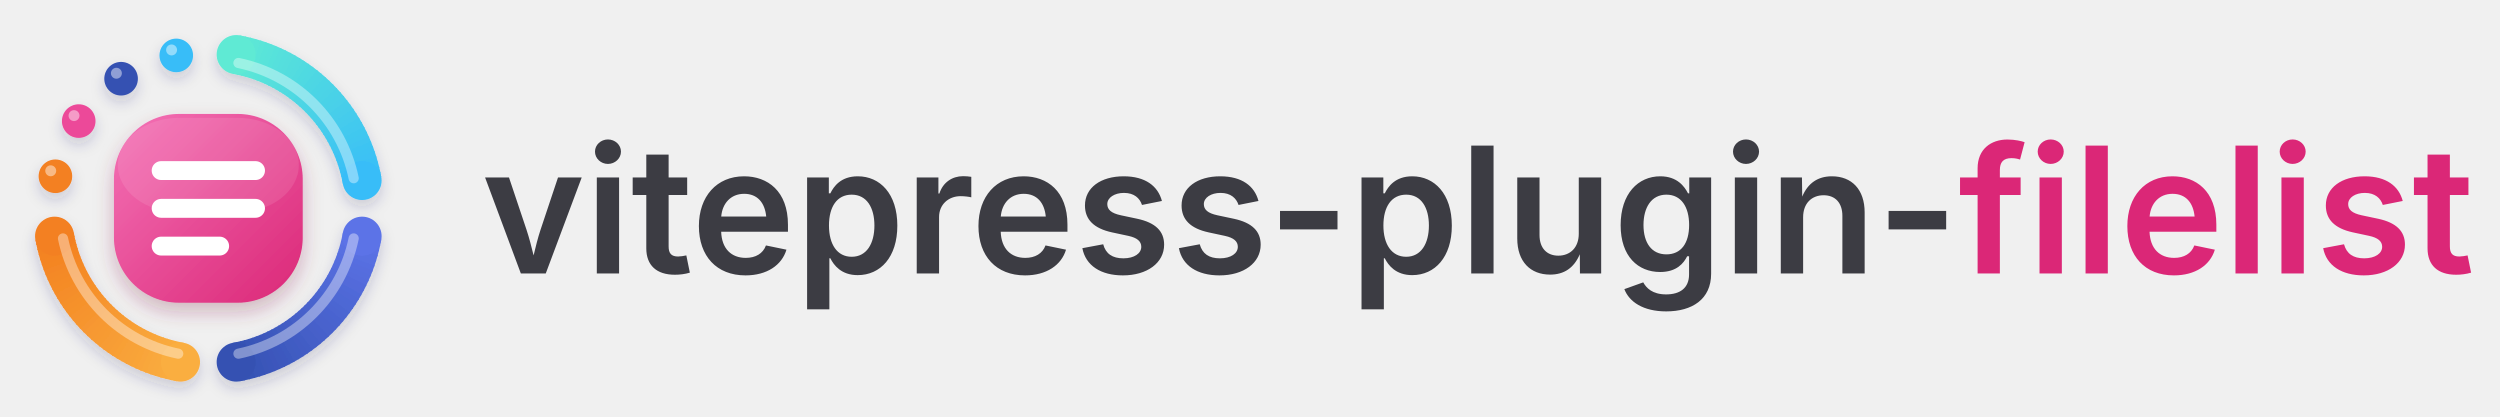
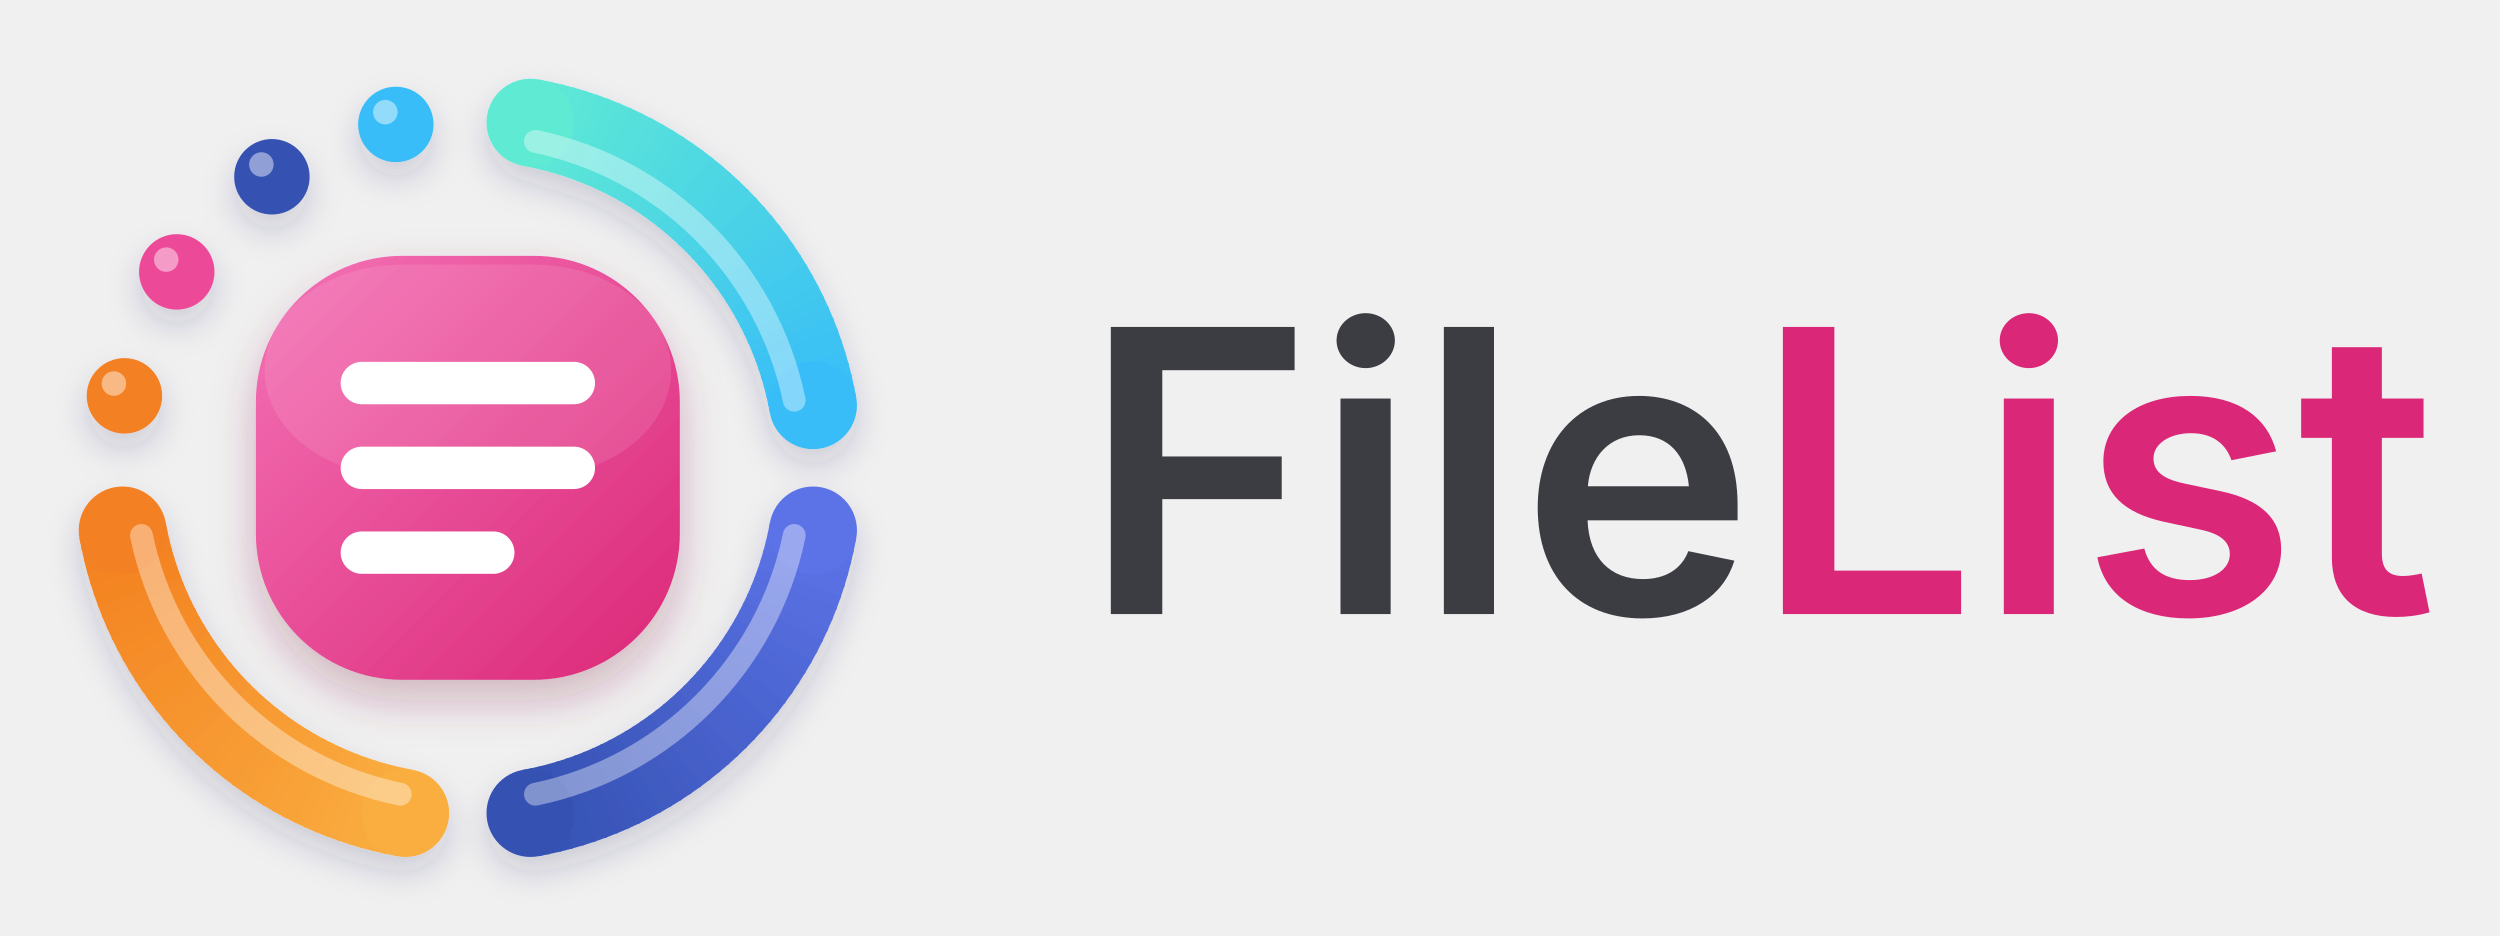
- <svg xmlns="http://www.w3.org/2000/svg" viewBox="0 0 384 64" width="768" height="128">
+ <svg xmlns="http://www.w3.org/2000/svg" viewBox="0 0 171 64" width="342" height="128">
  <svg x="0" y="0" width="64" height="64" viewBox="0 0 64 64">
    <defs>
      <filter id="wlrs" x="-20%" y="-20%" width="140%" height="140%">
        <feDropShadow dx="0" dy="1.1" stdDeviation="1.1" flood-color="#1e2a6b" flood-opacity="0.18" />
      </filter>
      <linearGradient id="wlc" x1="0" y1="0" x2="1" y2="1">
        <stop offset="0" stop-color="#f472b6" />
        <stop offset="1" stop-color="#db2777" />
      </linearGradient>
      <filter id="wlcs" x="-30%" y="-30%" width="160%" height="160%">
        <feDropShadow dx="0" dy="1.4" stdDeviation="1.5" flood-color="#831843" flood-opacity="0.28" />
      </filter>
    </defs>
    <g filter="url(#wlrs)">
      <path d="M36.277 8.384A24 24 0 0 1 37.155 8.560" stroke="#5ee9d4" stroke-width="6" fill="none" />
      <path d="M36.991 8.525A24 24 0 0 1 37.863 8.727" stroke="#5de8d5" stroke-width="6" fill="none" />
      <path d="M37.700 8.687A24 24 0 0 1 38.565 8.915" stroke="#5ce7d6" stroke-width="6" fill="none" />
      <path d="M38.404 8.870A24 24 0 0 1 39.262 9.125" stroke="#5be6d7" stroke-width="6" fill="none" />
      <path d="M39.102 9.075A24 24 0 0 1 39.952 9.356" stroke="#5ae5d8" stroke-width="6" fill="none" />
      <path d="M39.793 9.301A24 24 0 0 1 40.634 9.607" stroke="#59e4d9" stroke-width="6" fill="none" />
      <path d="M40.478 9.547A24 24 0 0 1 41.309 9.879" stroke="#58e3da" stroke-width="6" fill="none" />
      <path d="M41.154 9.814A24 24 0 0 1 41.975 10.171" stroke="#57e2db" stroke-width="6" fill="none" />
      <path d="M41.823 10.102A24 24 0 0 1 42.632 10.484" stroke="#56e0dc" stroke-width="6" fill="none" />
      <path d="M42.482 10.410A24 24 0 0 1 43.279 10.816" stroke="#55dfdd" stroke-width="6" fill="none" />
      <path d="M43.131 10.737A24 24 0 0 1 43.916 11.167" stroke="#54dedd" stroke-width="6" fill="none" />
      <path d="M43.771 11.085A24 24 0 0 1 44.542 11.538" stroke="#53ddde" stroke-width="6" fill="none" />
      <path d="M44.399 11.451A24 24 0 0 1 45.157 11.928" stroke="#52dcdf" stroke-width="6" fill="none" />
      <path d="M45.016 11.836A24 24 0 0 1 45.759 12.335" stroke="#51dbe0" stroke-width="6" fill="none" />
      <path d="M45.621 12.240A24 24 0 0 1 46.349 12.761" stroke="#50dae1" stroke-width="6" fill="none" />
      <path d="M46.214 12.662A24 24 0 0 1 46.925 13.205" stroke="#4fd9e2" stroke-width="6" fill="none" />
      <path d="M46.793 13.101A24 24 0 0 1 47.488 13.666" stroke="#4ed7e3" stroke-width="6" fill="none" />
      <path d="M47.359 13.558A24 24 0 0 1 48.036 14.144" stroke="#4dd6e4" stroke-width="6" fill="none" />
      <path d="M47.911 14.032A24 24 0 0 1 48.570 14.638" stroke="#4cd5e5" stroke-width="6" fill="none" />
      <path d="M48.448 14.523A24 24 0 0 1 49.089 15.148" stroke="#4bd4e6" stroke-width="6" fill="none" />
      <path d="M48.971 15.029A24 24 0 0 1 49.591 15.674" stroke="#4bd3e6" stroke-width="6" fill="none" />
      <path d="M49.477 15.552A24 24 0 0 1 50.078 16.215" stroke="#4ad2e7" stroke-width="6" fill="none" />
      <path d="M49.968 16.089A24 24 0 0 1 50.548 16.770" stroke="#49d1e8" stroke-width="6" fill="none" />
      <path d="M50.442 16.641A24 24 0 0 1 51.001 17.339" stroke="#48d0e9" stroke-width="6" fill="none" />
      <path d="M50.899 17.207A24 24 0 0 1 51.437 17.922" stroke="#47ceea" stroke-width="6" fill="none" />
      <path d="M51.338 17.786A24 24 0 0 1 51.855 18.517" stroke="#46cdeb" stroke-width="6" fill="none" />
      <path d="M51.760 18.379A24 24 0 0 1 52.254 19.125" stroke="#45ccec" stroke-width="6" fill="none" />
      <path d="M52.164 18.984A24 24 0 0 1 52.635 19.745" stroke="#44cbed" stroke-width="6" fill="none" />
      <path d="M52.549 19.601A24 24 0 0 1 52.997 20.376" stroke="#43caee" stroke-width="6" fill="none" />
      <path d="M52.915 20.229A24 24 0 0 1 53.340 21.017" stroke="#42c9ef" stroke-width="6" fill="none" />
      <path d="M53.263 20.869A24 24 0 0 1 53.663 21.669" stroke="#41c8ef" stroke-width="6" fill="none" />
      <path d="M53.590 21.518A24 24 0 0 1 53.966 22.331" stroke="#40c7f0" stroke-width="6" fill="none" />
      <path d="M53.898 22.177A24 24 0 0 1 54.249 23.001" stroke="#3fc5f1" stroke-width="6" fill="none" />
      <path d="M54.186 22.846A24 24 0 0 1 54.511 23.679" stroke="#3ec4f2" stroke-width="6" fill="none" />
      <path d="M54.453 23.522A24 24 0 0 1 54.753 24.365" stroke="#3dc3f3" stroke-width="6" fill="none" />
      <path d="M54.699 24.207A24 24 0 0 1 54.974 25.058" stroke="#3cc2f4" stroke-width="6" fill="none" />
      <path d="M54.925 24.898A24 24 0 0 1 55.174 25.758" stroke="#3bc1f5" stroke-width="6" fill="none" />
      <path d="M55.130 25.596A24 24 0 0 1 55.353 26.463" stroke="#3ac0f6" stroke-width="6" fill="none" />
      <path d="M55.313 26.300A24 24 0 0 1 55.510 27.173" stroke="#39bff7" stroke-width="6" fill="none" />
      <path d="M55.475 27.009A24 24 0 0 1 55.616 27.723" stroke="#38bef8" stroke-width="6" fill="none" />
      <circle cx="36.277" cy="8.384" r="3.0" fill="#5eead4" />
      <circle cx="55.616" cy="27.723" r="3.0" fill="#38bdf8" />
      <path d="M36.623 9.674A22.8 22.8 0 0 1 54.326 27.377" stroke="#fff" stroke-opacity="0.38" stroke-width="1.56" stroke-linecap="round" fill="none" />
      <path d="M55.616 36.277A24 24 0 0 1 55.440 37.155" stroke="#5c73e6" stroke-width="6" fill="none" />
      <path d="M55.475 36.991A24 24 0 0 1 55.273 37.863" stroke="#5a72e5" stroke-width="6" fill="none" />
      <path d="M55.313 37.700A24 24 0 0 1 55.085 38.565" stroke="#5a71e4" stroke-width="6" fill="none" />
      <path d="M55.130 38.404A24 24 0 0 1 54.875 39.262" stroke="#5870e2" stroke-width="6" fill="none" />
      <path d="M54.925 39.102A24 24 0 0 1 54.644 39.952" stroke="#586fe1" stroke-width="6" fill="none" />
      <path d="M54.699 39.793A24 24 0 0 1 54.393 40.634" stroke="#566ee0" stroke-width="6" fill="none" />
      <path d="M54.453 40.478A24 24 0 0 1 54.121 41.309" stroke="#566dde" stroke-width="6" fill="none" />
      <path d="M54.186 41.154A24 24 0 0 1 53.829 41.975" stroke="#546ddd" stroke-width="6" fill="none" />
      <path d="M53.898 41.823A24 24 0 0 1 53.516 42.632" stroke="#546cdc" stroke-width="6" fill="none" />
      <path d="M53.590 42.482A24 24 0 0 1 53.184 43.279" stroke="#526bda" stroke-width="6" fill="none" />
      <path d="M53.263 43.131A24 24 0 0 1 52.833 43.916" stroke="#526ad9" stroke-width="6" fill="none" />
      <path d="M52.915 43.771A24 24 0 0 1 52.462 44.542" stroke="#5069d8" stroke-width="6" fill="none" />
      <path d="M52.549 44.399A24 24 0 0 1 52.072 45.157" stroke="#5068d6" stroke-width="6" fill="none" />
      <path d="M52.164 45.016A24 24 0 0 1 51.665 45.759" stroke="#4e68d5" stroke-width="6" fill="none" />
      <path d="M51.760 45.621A24 24 0 0 1 51.239 46.349" stroke="#4e67d4" stroke-width="6" fill="none" />
      <path d="M51.338 46.214A24 24 0 0 1 50.795 46.925" stroke="#4c66d2" stroke-width="6" fill="none" />
      <path d="M50.899 46.793A24 24 0 0 1 50.334 47.488" stroke="#4c65d1" stroke-width="6" fill="none" />
      <path d="M50.442 47.359A24 24 0 0 1 49.856 48.036" stroke="#4a64d0" stroke-width="6" fill="none" />
      <path d="M49.968 47.911A24 24 0 0 1 49.362 48.570" stroke="#4a63ce" stroke-width="6" fill="none" />
      <path d="M49.477 48.448A24 24 0 0 1 48.852 49.089" stroke="#4862cd" stroke-width="6" fill="none" />
      <path d="M48.971 48.971A24 24 0 0 1 48.326 49.591" stroke="#4862cc" stroke-width="6" fill="none" />
      <path d="M48.448 49.477A24 24 0 0 1 47.785 50.078" stroke="#4661cb" stroke-width="6" fill="none" />
      <path d="M47.911 49.968A24 24 0 0 1 47.230 50.548" stroke="#4660c9" stroke-width="6" fill="none" />
      <path d="M47.359 50.442A24 24 0 0 1 46.661 51.001" stroke="#445fc8" stroke-width="6" fill="none" />
      <path d="M46.793 50.899A24 24 0 0 1 46.078 51.437" stroke="#445ec7" stroke-width="6" fill="none" />
      <path d="M46.214 51.338A24 24 0 0 1 45.483 51.855" stroke="#425dc5" stroke-width="6" fill="none" />
      <path d="M45.621 51.760A24 24 0 0 1 44.875 52.254" stroke="#425cc4" stroke-width="6" fill="none" />
      <path d="M45.016 52.164A24 24 0 0 1 44.255 52.635" stroke="#405cc3" stroke-width="6" fill="none" />
      <path d="M44.399 52.549A24 24 0 0 1 43.624 52.997" stroke="#405bc1" stroke-width="6" fill="none" />
      <path d="M43.771 52.915A24 24 0 0 1 42.983 53.340" stroke="#3e5ac0" stroke-width="6" fill="none" />
      <path d="M43.131 53.263A24 24 0 0 1 42.331 53.663" stroke="#3e59bf" stroke-width="6" fill="none" />
      <path d="M42.482 53.590A24 24 0 0 1 41.669 53.966" stroke="#3c58bd" stroke-width="6" fill="none" />
      <path d="M41.823 53.898A24 24 0 0 1 40.999 54.249" stroke="#3c57bc" stroke-width="6" fill="none" />
      <path d="M41.154 54.186A24 24 0 0 1 40.321 54.511" stroke="#3a57bb" stroke-width="6" fill="none" />
      <path d="M40.478 54.453A24 24 0 0 1 39.635 54.753" stroke="#3a56b9" stroke-width="6" fill="none" />
      <path d="M39.793 54.699A24 24 0 0 1 38.942 54.974" stroke="#3855b8" stroke-width="6" fill="none" />
      <path d="M39.102 54.925A24 24 0 0 1 38.242 55.174" stroke="#3854b7" stroke-width="6" fill="none" />
      <path d="M38.404 55.130A24 24 0 0 1 37.537 55.353" stroke="#3653b5" stroke-width="6" fill="none" />
      <path d="M37.700 55.313A24 24 0 0 1 36.827 55.510" stroke="#3652b4" stroke-width="6" fill="none" />
      <path d="M36.991 55.475A24 24 0 0 1 36.277 55.616" stroke="#3451b3" stroke-width="6" fill="none" />
      <circle cx="55.616" cy="36.277" r="3.0" fill="#5c73e7" />
      <circle cx="36.277" cy="55.616" r="3.0" fill="#3451b2" />
      <path d="M54.326 36.623A22.8 22.8 0 0 1 36.623 54.326" stroke="#fff" stroke-opacity="0.38" stroke-width="1.56" stroke-linecap="round" fill="none" />
      <path d="M27.723 55.616A24 24 0 0 1 26.845 55.440" stroke="#faad40" stroke-width="6" fill="none" />
      <path d="M27.009 55.475A24 24 0 0 1 26.137 55.273" stroke="#faac3f" stroke-width="6" fill="none" />
      <path d="M26.300 55.313A24 24 0 0 1 25.435 55.085" stroke="#faab3e" stroke-width="6" fill="none" />
      <path d="M25.596 55.130A24 24 0 0 1 24.738 54.875" stroke="#f9aa3d" stroke-width="6" fill="none" />
      <path d="M24.898 54.925A24 24 0 0 1 24.048 54.644" stroke="#f9a93c" stroke-width="6" fill="none" />
      <path d="M24.207 54.699A24 24 0 0 1 23.366 54.393" stroke="#f9a83c" stroke-width="6" fill="none" />
      <path d="M23.522 54.453A24 24 0 0 1 22.691 54.121" stroke="#f9a73b" stroke-width="6" fill="none" />
      <path d="M22.846 54.186A24 24 0 0 1 22.025 53.829" stroke="#f9a53a" stroke-width="6" fill="none" />
      <path d="M22.177 53.898A24 24 0 0 1 21.368 53.516" stroke="#f9a439" stroke-width="6" fill="none" />
      <path d="M21.518 53.590A24 24 0 0 1 20.721 53.184" stroke="#f8a338" stroke-width="6" fill="none" />
      <path d="M20.869 53.263A24 24 0 0 1 20.084 52.833" stroke="#f8a238" stroke-width="6" fill="none" />
      <path d="M20.229 52.915A24 24 0 0 1 19.458 52.462" stroke="#f8a137" stroke-width="6" fill="none" />
      <path d="M19.601 52.549A24 24 0 0 1 18.843 52.072" stroke="#f8a036" stroke-width="6" fill="none" />
      <path d="M18.984 52.164A24 24 0 0 1 18.241 51.665" stroke="#f89e35" stroke-width="6" fill="none" />
      <path d="M18.379 51.760A24 24 0 0 1 17.651 51.239" stroke="#f79d34" stroke-width="6" fill="none" />
      <path d="M17.786 51.338A24 24 0 0 1 17.075 50.795" stroke="#f79c34" stroke-width="6" fill="none" />
      <path d="M17.207 50.899A24 24 0 0 1 16.512 50.334" stroke="#f79b33" stroke-width="6" fill="none" />
      <path d="M16.641 50.442A24 24 0 0 1 15.964 49.856" stroke="#f79a32" stroke-width="6" fill="none" />
      <path d="M16.089 49.968A24 24 0 0 1 15.430 49.362" stroke="#f79931" stroke-width="6" fill="none" />
      <path d="M15.552 49.477A24 24 0 0 1 14.911 48.852" stroke="#f79830" stroke-width="6" fill="none" />
      <path d="M15.029 48.971A24 24 0 0 1 14.409 48.326" stroke="#f69630" stroke-width="6" fill="none" />
      <path d="M14.523 48.448A24 24 0 0 1 13.922 47.785" stroke="#f6952f" stroke-width="6" fill="none" />
      <path d="M14.032 47.911A24 24 0 0 1 13.452 47.230" stroke="#f6942e" stroke-width="6" fill="none" />
      <path d="M13.558 47.359A24 24 0 0 1 12.999 46.661" stroke="#f6932d" stroke-width="6" fill="none" />
      <path d="M13.101 46.793A24 24 0 0 1 12.563 46.078" stroke="#f6922c" stroke-width="6" fill="none" />
      <path d="M12.662 46.214A24 24 0 0 1 12.145 45.483" stroke="#f6912c" stroke-width="6" fill="none" />
      <path d="M12.240 45.621A24 24 0 0 1 11.746 44.875" stroke="#f5902b" stroke-width="6" fill="none" />
      <path d="M11.836 45.016A24 24 0 0 1 11.365 44.255" stroke="#f58e2a" stroke-width="6" fill="none" />
      <path d="M11.451 44.399A24 24 0 0 1 11.003 43.624" stroke="#f58d29" stroke-width="6" fill="none" />
      <path d="M11.085 43.771A24 24 0 0 1 10.660 42.983" stroke="#f58c28" stroke-width="6" fill="none" />
      <path d="M10.737 43.131A24 24 0 0 1 10.337 42.331" stroke="#f58b28" stroke-width="6" fill="none" />
      <path d="M10.410 42.482A24 24 0 0 1 10.034 41.669" stroke="#f48a27" stroke-width="6" fill="none" />
      <path d="M10.102 41.823A24 24 0 0 1 9.751 40.999" stroke="#f48926" stroke-width="6" fill="none" />
      <path d="M9.814 41.154A24 24 0 0 1 9.489 40.321" stroke="#f48725" stroke-width="6" fill="none" />
      <path d="M9.547 40.478A24 24 0 0 1 9.247 39.635" stroke="#f48624" stroke-width="6" fill="none" />
      <path d="M9.301 39.793A24 24 0 0 1 9.026 38.942" stroke="#f48524" stroke-width="6" fill="none" />
      <path d="M9.075 39.102A24 24 0 0 1 8.826 38.242" stroke="#f48423" stroke-width="6" fill="none" />
      <path d="M8.870 38.404A24 24 0 0 1 8.647 37.537" stroke="#f38322" stroke-width="6" fill="none" />
      <path d="M8.687 37.700A24 24 0 0 1 8.490 36.827" stroke="#f38221" stroke-width="6" fill="none" />
      <path d="M8.525 36.991A24 24 0 0 1 8.384 36.277" stroke="#f38120" stroke-width="6" fill="none" />
      <circle cx="27.723" cy="55.616" r="3.0" fill="#faae40" />
      <circle cx="8.384" cy="36.277" r="3.0" fill="#f38020" />
      <path d="M27.377 54.326A22.8 22.8 0 0 1 9.674 36.623" stroke="#fff" stroke-opacity="0.38" stroke-width="1.56" stroke-linecap="round" fill="none" />
      <circle cx="8.511" cy="27.075" r="2.58" fill="#f38020" />
      <circle cx="7.791" cy="26.235" r="0.84" fill="#fff" fill-opacity="0.45" />
      <circle cx="12.091" cy="18.598" r="2.58" fill="#ec4899" />
      <circle cx="11.371" cy="17.758" r="0.84" fill="#fff" fill-opacity="0.45" />
      <circle cx="18.598" cy="12.091" r="2.58" fill="#3451b2" />
      <circle cx="17.878" cy="11.251" r="0.84" fill="#fff" fill-opacity="0.45" />
      <circle cx="27.075" cy="8.511" r="2.58" fill="#38bdf8" />
      <circle cx="26.355" cy="7.671" r="0.84" fill="#fff" fill-opacity="0.45" />
    </g>
    <rect x="17.5" y="17.5" width="29" height="29" rx="10" fill="url(#wlc)" filter="url(#wlcs)" />
    <rect x="18.1" y="18.1" width="27.8" height="14.5" rx="9.4" fill="#fff" fill-opacity="0.10" />
    <path d="M24.75 26.20h14.50M24.75 32h14.50M24.75 37.80h8.99" stroke="#fff" stroke-width="2.90" stroke-linecap="round" />
  </svg>
-   <path d="M80.00 42.00H83.83L89.35 27.26H85.71L83.03 35.28C82.60 36.58 82.28 37.90 81.96 39.23C81.63 37.89 81.30 36.58 80.87 35.28L78.18 27.26H74.51ZM91.67 42.00H95.09V27.26H91.67ZM93.38 25.18C94.47 25.18 95.38 24.33 95.38 23.29C95.38 22.25 94.47 21.42 93.38 21.42C92.29 21.42 91.39 22.25 91.39 23.29C91.39 24.33 92.29 25.18 93.38 25.18ZM105.55 27.26H102.70V23.75H99.27V27.26H97.18V29.95H99.27V38.14C99.27 40.75 100.84 42.20 103.66 42.20C104.39 42.20 105.21 42.11 105.96 41.88L105.42 39.23C105.09 39.31 104.48 39.40 104.16 39.40C103.12 39.40 102.70 38.92 102.70 37.85V29.95H105.55ZM114.51 42.30C117.80 42.30 120.09 40.73 120.80 38.35L117.65 37.70C117.19 38.95 116.06 39.61 114.55 39.61C112.35 39.61 110.86 38.22 110.77 35.59H121.03V34.51C121.03 29.34 117.89 27.08 114.29 27.08C110.07 27.08 107.35 30.19 107.35 34.72C107.35 39.34 110.07 42.30 114.51 42.30ZM110.78 33.26C110.94 31.29 112.21 29.77 114.30 29.77C116.35 29.77 117.49 31.15 117.69 33.26ZM123.97 47.51H127.39V39.67H127.54C128.07 40.73 129.21 42.26 131.74 42.26C135.24 42.26 137.83 39.50 137.83 34.66C137.83 29.75 135.16 27.08 131.76 27.08C129.13 27.08 128.05 28.66 127.54 29.70H127.31V27.26H123.97ZM130.82 39.44C128.58 39.44 127.33 37.52 127.33 34.64C127.33 31.77 128.55 29.90 130.82 29.90C133.14 29.90 134.31 31.90 134.31 34.64C134.31 37.41 133.12 39.44 130.82 39.44ZM140.81 42.00H144.24V33.33C144.24 31.45 145.65 30.13 147.56 30.13C148.17 30.13 148.90 30.23 149.19 30.31V27.16C148.86 27.10 148.32 27.06 147.93 27.06C146.25 27.06 144.82 28.03 144.29 29.73H144.14V27.26H140.81ZM157.45 42.30C160.73 42.30 163.03 40.73 163.74 38.35L160.59 37.70C160.13 38.95 158.99 39.61 157.49 39.61C155.29 39.61 153.80 38.22 153.71 35.59H163.96V34.51C163.96 29.34 160.83 27.08 157.23 27.08C153.01 27.08 150.29 30.19 150.29 34.72C150.29 39.34 153.01 42.30 157.45 42.30ZM153.72 33.26C153.88 31.29 155.15 29.77 157.24 29.77C159.28 29.77 160.43 31.15 160.63 33.26ZM172.48 42.30C176.20 42.30 178.81 40.38 178.81 37.58C178.81 35.51 177.48 34.20 174.68 33.60L172.18 33.07C170.68 32.75 170.08 32.20 170.08 31.35C170.08 30.35 171.19 29.63 172.64 29.63C174.22 29.63 175.07 30.45 175.41 31.48L178.47 30.87C177.87 28.59 175.94 27.08 172.60 27.08C169.07 27.08 166.65 28.83 166.65 31.56C166.65 33.72 168.01 35.08 170.79 35.69L173.31 36.23C174.66 36.52 175.30 37.06 175.30 37.91C175.30 38.92 174.23 39.68 172.55 39.68C170.87 39.68 169.84 38.98 169.45 37.52L166.25 38.12C166.76 40.80 169.09 42.30 172.48 42.30ZM187.31 42.30C191.03 42.30 193.64 40.38 193.64 37.58C193.64 35.51 192.31 34.20 189.51 33.60L187.01 33.07C185.51 32.75 184.91 32.20 184.91 31.35C184.91 30.35 186.02 29.63 187.47 29.63C189.05 29.63 189.90 30.45 190.24 31.48L193.30 30.87C192.71 28.59 190.77 27.08 187.43 27.08C183.90 27.08 181.49 28.83 181.49 31.56C181.49 33.72 182.84 35.08 185.63 35.69L188.14 36.23C189.49 36.52 190.13 37.06 190.13 37.91C190.13 38.92 189.07 39.68 187.38 39.68C185.70 39.68 184.68 38.98 184.28 37.52L181.08 38.12C181.59 40.80 183.92 42.30 187.31 42.30ZM205.44 32.40H196.61V35.24H205.44ZM209.13 47.51H212.56V39.67H212.70C213.23 40.73 214.38 42.26 216.91 42.26C220.40 42.26 223.00 39.50 223.00 34.66C223.00 29.75 220.32 27.08 216.92 27.08C214.30 27.08 213.22 28.66 212.70 29.70H212.48V27.26H209.13ZM215.99 39.44C213.75 39.44 212.49 37.52 212.49 34.64C212.49 31.77 213.72 29.90 215.99 29.90C218.31 29.90 219.48 31.90 219.48 34.64C219.48 37.41 218.28 39.44 215.99 39.44ZM229.41 22.36H225.98V42.00H229.41ZM238.10 42.18C240.23 42.18 241.77 41.16 242.66 39.05L242.68 42.00H245.94V27.26H242.50V35.90C242.50 38.03 241.18 39.27 239.36 39.27C237.57 39.27 236.47 38.08 236.47 36.11V27.26H233.05V36.63C233.05 40.18 235.06 42.18 238.10 42.18ZM255.93 47.83C259.90 47.83 262.83 45.98 262.83 42.04V27.26H259.47V29.70H259.28C258.75 28.66 257.63 27.08 255.02 27.08C251.62 27.08 248.93 29.75 248.93 34.59C248.93 39.39 251.61 41.78 255.00 41.78C257.54 41.78 258.62 40.43 259.15 39.36H259.44V42.15C259.44 44.25 258.04 45.22 255.92 45.22C253.77 45.22 252.86 44.20 252.40 43.37L249.50 44.41C250.24 46.36 252.39 47.83 255.93 47.83ZM255.96 39.07C253.67 39.07 252.44 37.28 252.44 34.56C252.44 31.89 253.64 29.90 255.96 29.90C258.23 29.90 259.45 31.77 259.45 34.56C259.45 37.39 258.20 39.07 255.96 39.07ZM266.47 42.00H269.90V27.26H266.47ZM268.18 25.18C269.28 25.18 270.19 24.33 270.19 23.29C270.19 22.25 269.28 21.42 268.18 21.42C267.09 21.42 266.19 22.25 266.19 23.29C266.19 24.33 267.09 25.18 268.18 25.18ZM276.96 33.36C276.96 31.23 278.28 29.99 280.11 29.99C281.91 29.99 282.99 31.18 282.99 33.15V42.00H286.41V32.63C286.41 29.08 284.41 27.08 281.38 27.08C279.22 27.08 277.69 28.13 276.82 30.20L276.78 27.26H273.53V42.00H276.96ZM298.93 32.40H290.09V35.24H298.93Z" fill="#3c3c43" />
-   <path d="M310.37 27.26H307.18V26.11C307.18 24.95 307.68 24.29 308.97 24.29C309.54 24.29 309.99 24.41 310.28 24.51L310.98 21.84C310.53 21.68 309.55 21.43 308.34 21.43C305.81 21.43 303.76 22.91 303.76 25.85V27.26H301.06V29.95H303.76V42.00H307.18V29.95H310.37ZM313.27 42.00H316.70V27.26H313.27ZM314.98 25.18C316.08 25.18 316.99 24.33 316.99 23.29C316.99 22.25 316.08 21.42 314.98 21.42C313.89 21.42 312.99 22.25 312.99 23.29C312.99 24.33 313.89 25.18 314.98 25.18ZM323.76 22.36H320.34V42.00H323.76ZM333.91 42.30C337.20 42.30 339.49 40.73 340.20 38.35L337.05 37.70C336.59 38.95 335.46 39.61 333.95 39.61C331.75 39.61 330.26 38.22 330.17 35.59H340.43V34.51C340.43 29.34 337.29 27.08 333.69 27.08C329.47 27.08 326.76 30.19 326.76 34.72C326.76 39.34 329.47 42.30 333.91 42.30ZM330.18 33.26C330.34 31.29 331.61 29.77 333.70 29.77C335.75 29.77 336.89 31.15 337.09 33.26ZM346.79 22.36H343.37V42.00H346.79ZM350.43 42.00H353.86V27.26H350.43ZM352.15 25.18C353.24 25.18 354.15 24.33 354.15 23.29C354.15 22.25 353.24 21.42 352.15 21.42C351.05 21.42 350.16 22.25 350.16 23.29C350.16 24.33 351.05 25.18 352.15 25.18ZM363.08 42.30C366.79 42.30 369.40 40.38 369.40 37.58C369.40 35.51 368.07 34.20 365.28 33.60L362.77 33.07C361.27 32.75 360.68 32.20 360.68 31.35C360.68 30.35 361.78 29.63 363.23 29.63C364.82 29.63 365.66 30.45 366.00 31.48L369.06 30.87C368.47 28.59 366.53 27.08 363.20 27.08C359.66 27.08 357.25 28.83 357.25 31.56C357.25 33.72 358.61 35.08 361.39 35.69L363.91 36.23C365.25 36.52 365.90 37.06 365.90 37.91C365.90 38.92 364.83 39.68 363.14 39.68C361.47 39.68 360.44 38.98 360.04 37.52L356.84 38.12C357.35 40.80 359.69 42.30 363.08 42.30ZM379.15 27.26H376.30V23.75H372.87V27.26H370.78V29.95H372.87V38.14C372.87 40.75 374.44 42.20 377.26 42.20C377.99 42.20 378.80 42.11 379.56 41.88L379.02 39.23C378.69 39.31 378.08 39.40 377.76 39.40C376.72 39.40 376.30 38.92 376.30 37.85V29.95H379.15Z" fill="#db2777" />
+   <path d="M75.98 42.00H79.50V34.14H87.67V31.22H79.50V25.32H88.55V22.36H75.98ZM91.69 42.00H95.12V27.26H91.69ZM93.41 25.18C94.50 25.18 95.41 24.33 95.41 23.29C95.41 22.25 94.50 21.42 93.41 21.42C92.31 21.42 91.42 22.25 91.42 23.29C91.42 24.33 92.31 25.18 93.41 25.18ZM102.19 22.36H98.76V42.00H102.19ZM112.34 42.30C115.62 42.30 117.91 40.73 118.63 38.35L115.48 37.70C115.01 38.95 113.88 39.61 112.38 39.61C110.18 39.61 108.69 38.22 108.59 35.59H118.85V34.51C118.85 29.34 115.71 27.08 112.11 27.08C107.90 27.08 105.18 30.19 105.18 34.72C105.18 39.34 107.90 42.30 112.34 42.30ZM108.61 33.26C108.77 31.29 110.03 29.77 112.13 29.77C114.17 29.77 115.32 31.15 115.52 33.26Z" fill="#3c3c43" />
+   <path d="M121.95 42.00H134.14V39.03H125.47V22.36H121.95ZM137.06 42.00H140.48V27.26H137.06ZM138.77 25.18C139.87 25.18 140.77 24.33 140.77 23.29C140.77 22.25 139.87 21.42 138.77 21.42C137.68 21.42 136.78 22.25 136.78 23.29C136.78 24.33 137.68 25.18 138.77 25.18ZM149.70 42.30C153.42 42.30 156.03 40.38 156.03 37.58C156.03 35.51 154.70 34.20 151.90 33.60L149.40 33.07C147.89 32.75 147.30 32.20 147.30 31.35C147.30 30.35 148.41 29.63 149.86 29.63C151.44 29.63 152.28 30.45 152.63 31.48L155.69 30.87C155.09 28.59 153.15 27.08 149.82 27.08C146.29 27.08 143.87 28.83 143.87 31.56C143.87 33.72 145.23 35.08 148.01 35.69L150.53 36.23C151.88 36.52 152.52 37.06 152.52 37.91C152.52 38.92 151.45 39.68 149.77 39.68C148.09 39.68 147.06 38.98 146.67 37.52L143.46 38.12C143.98 40.80 146.31 42.30 149.70 42.30ZM165.77 27.26H162.92V23.75H159.50V27.26H157.40V29.95H159.50V38.14C159.50 40.75 161.06 42.20 163.89 42.20C164.61 42.20 165.43 42.11 166.18 41.88L165.64 39.23C165.31 39.31 164.70 39.40 164.39 39.40C163.35 39.40 162.92 38.92 162.92 37.85V29.95H165.77Z" fill="#db2777" />
</svg>
